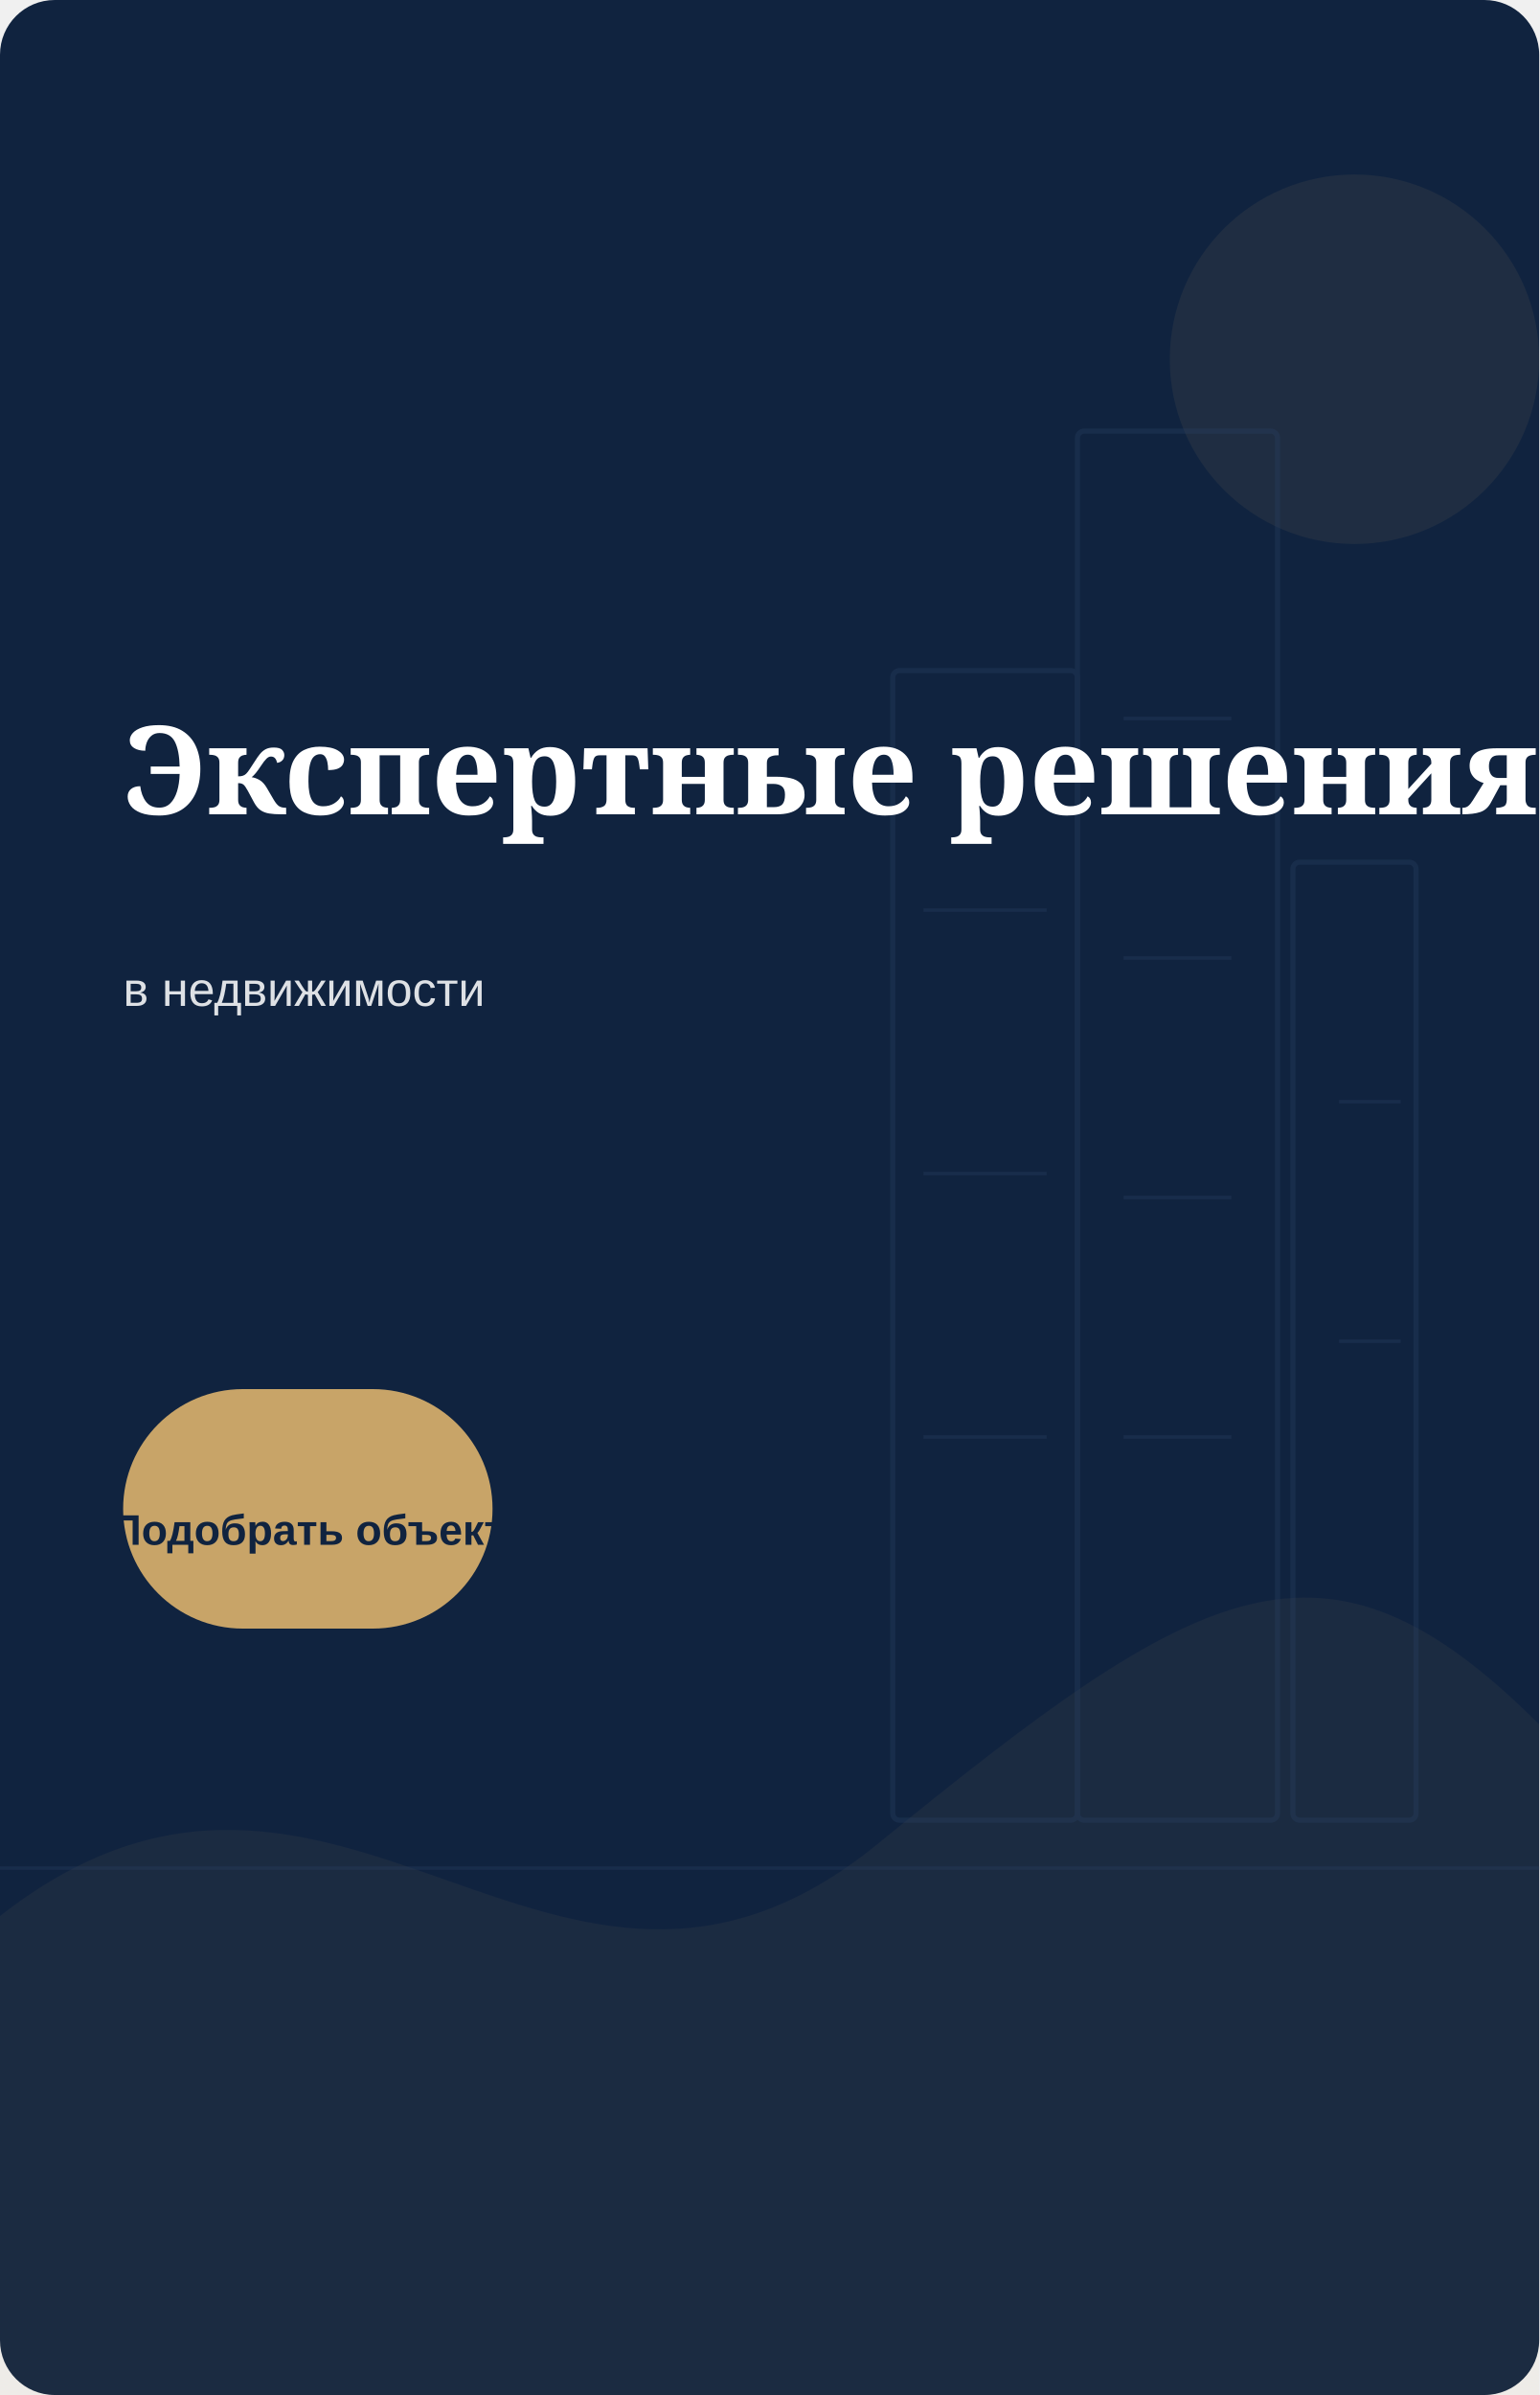
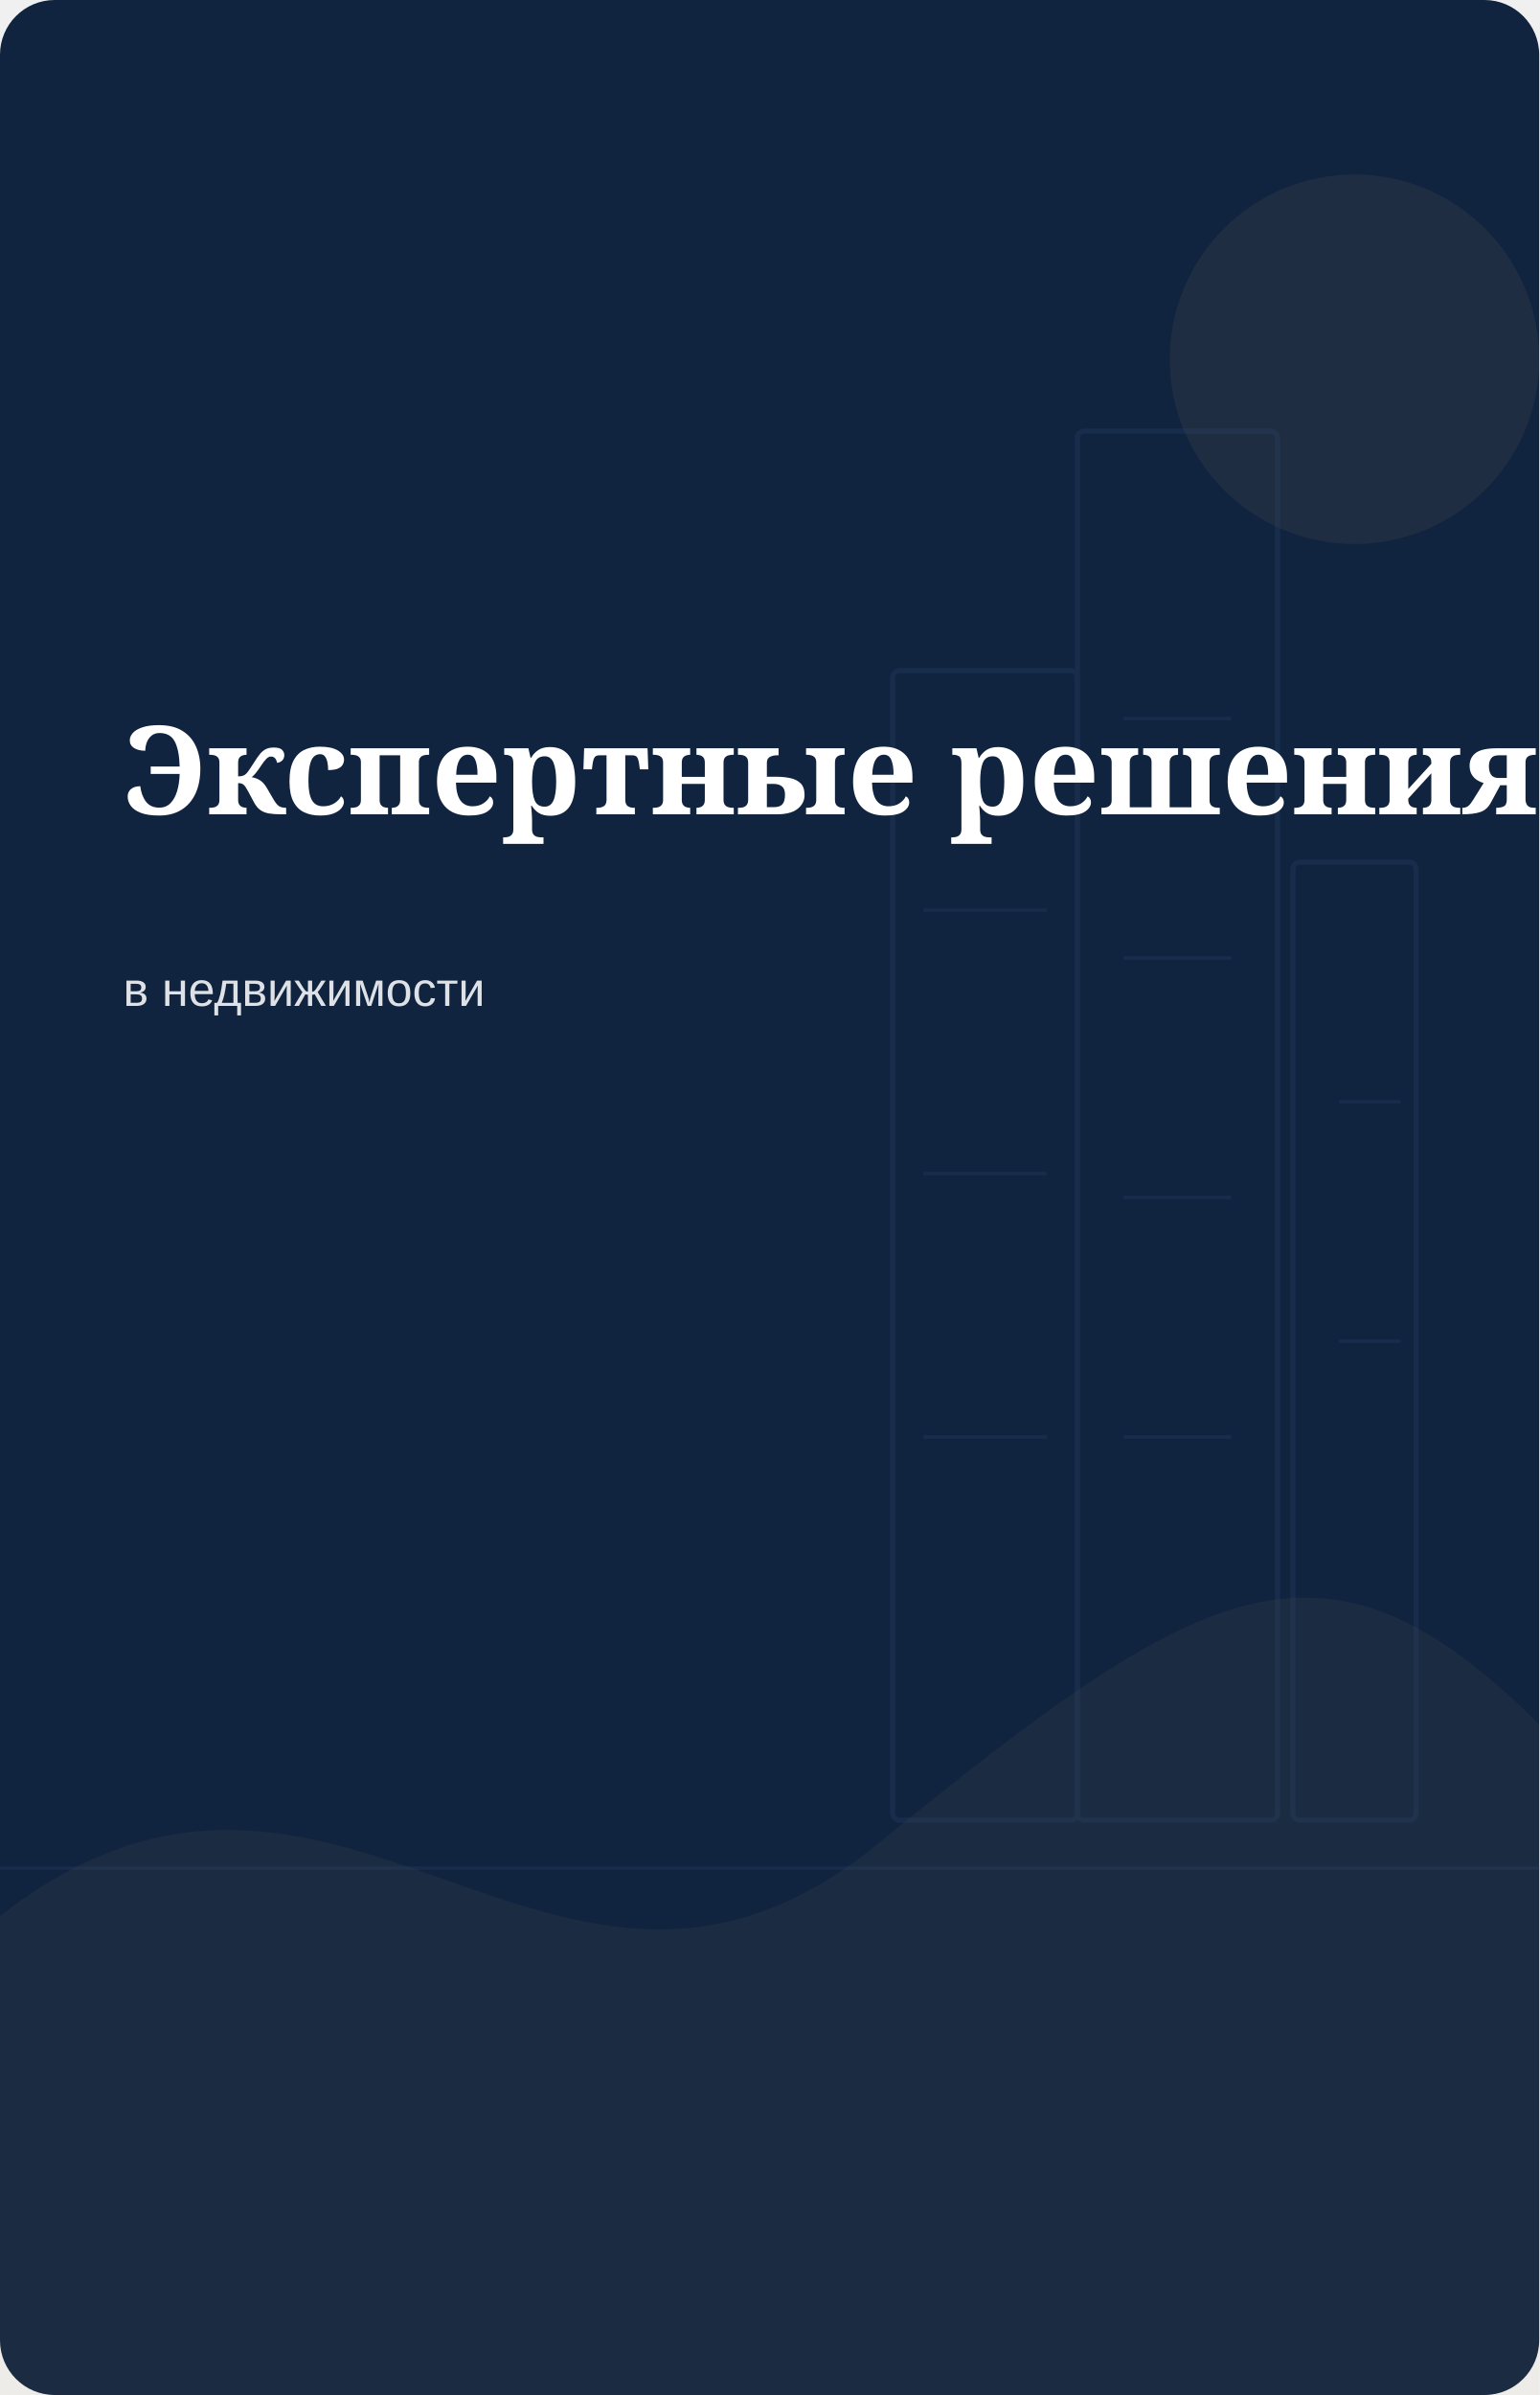
<svg xmlns="http://www.w3.org/2000/svg" viewBox="0 0 900 1400" fill="none" role="img">
  <rect width="900" height="1400" rx="32" fill="#10233F" />
  <circle cx="792" cy="210" r="108" fill="#C8A468" opacity="0.08" />
  <path d="M0 1120C198 965, 324 1232, 513 1078 S774 882, 900 1008V1400H0Z" fill="#C8A468" opacity="0.06" />
  <g opacity="0.35">
    <path d="M0 1092H900" stroke="#284061" stroke-width="2" />
    <rect x="522" y="392" width="108" height="672" rx="4" fill="none" stroke="#284061" stroke-width="3" />
    <rect x="630" y="252" width="117" height="812" rx="4" fill="none" stroke="#284061" stroke-width="3" />
    <rect x="756" y="504" width="72" height="560" rx="4" fill="none" stroke="#284061" stroke-width="3" />
    <path d="M540 532h72M540 686h72M540 840h72" stroke="#284061" stroke-width="2" />
    <path d="M657 420h63M657 560h63M657 700h63M657 840h63" stroke="#284061" stroke-width="2" />
    <path d="M783 644h36M783 784h36" stroke="#284061" stroke-width="2" />
  </g>
  <text x="72" y="476" font-family="Georgia, serif" font-size="72" font-weight="700" fill="#FFFFFF">Экспертные решения</text>
  <text x="72" y="588" font-family="Arial, sans-serif" font-size="28" fill="#FFFFFF" opacity="0.86">в недвижимости</text>
-   <g transform="translate(72,700)">
-     <path d="M0 10h8M22 10h8M44 10h8" stroke="#C8A468" stroke-width="3" opacity="0" />
-     <text x="0" y="0" font-family="Arial, sans-serif" font-size="25" fill="#FFFFFF" opacity="0.88" />
-     <text x="0" y="0" font-family="Arial, sans-serif" font-size="25" fill="#FFFFFF" opacity="0.88" />
-   </g>
-   <g>
-     <rect x="72" y="812" width="216" height="140" rx="70" fill="#C8A468" />
-     <text x="180" y="903" text-anchor="middle" font-family="Arial, sans-serif" font-size="25" font-weight="700" fill="#10233F">Подобрать объект</text>
-   </g>
</svg>
